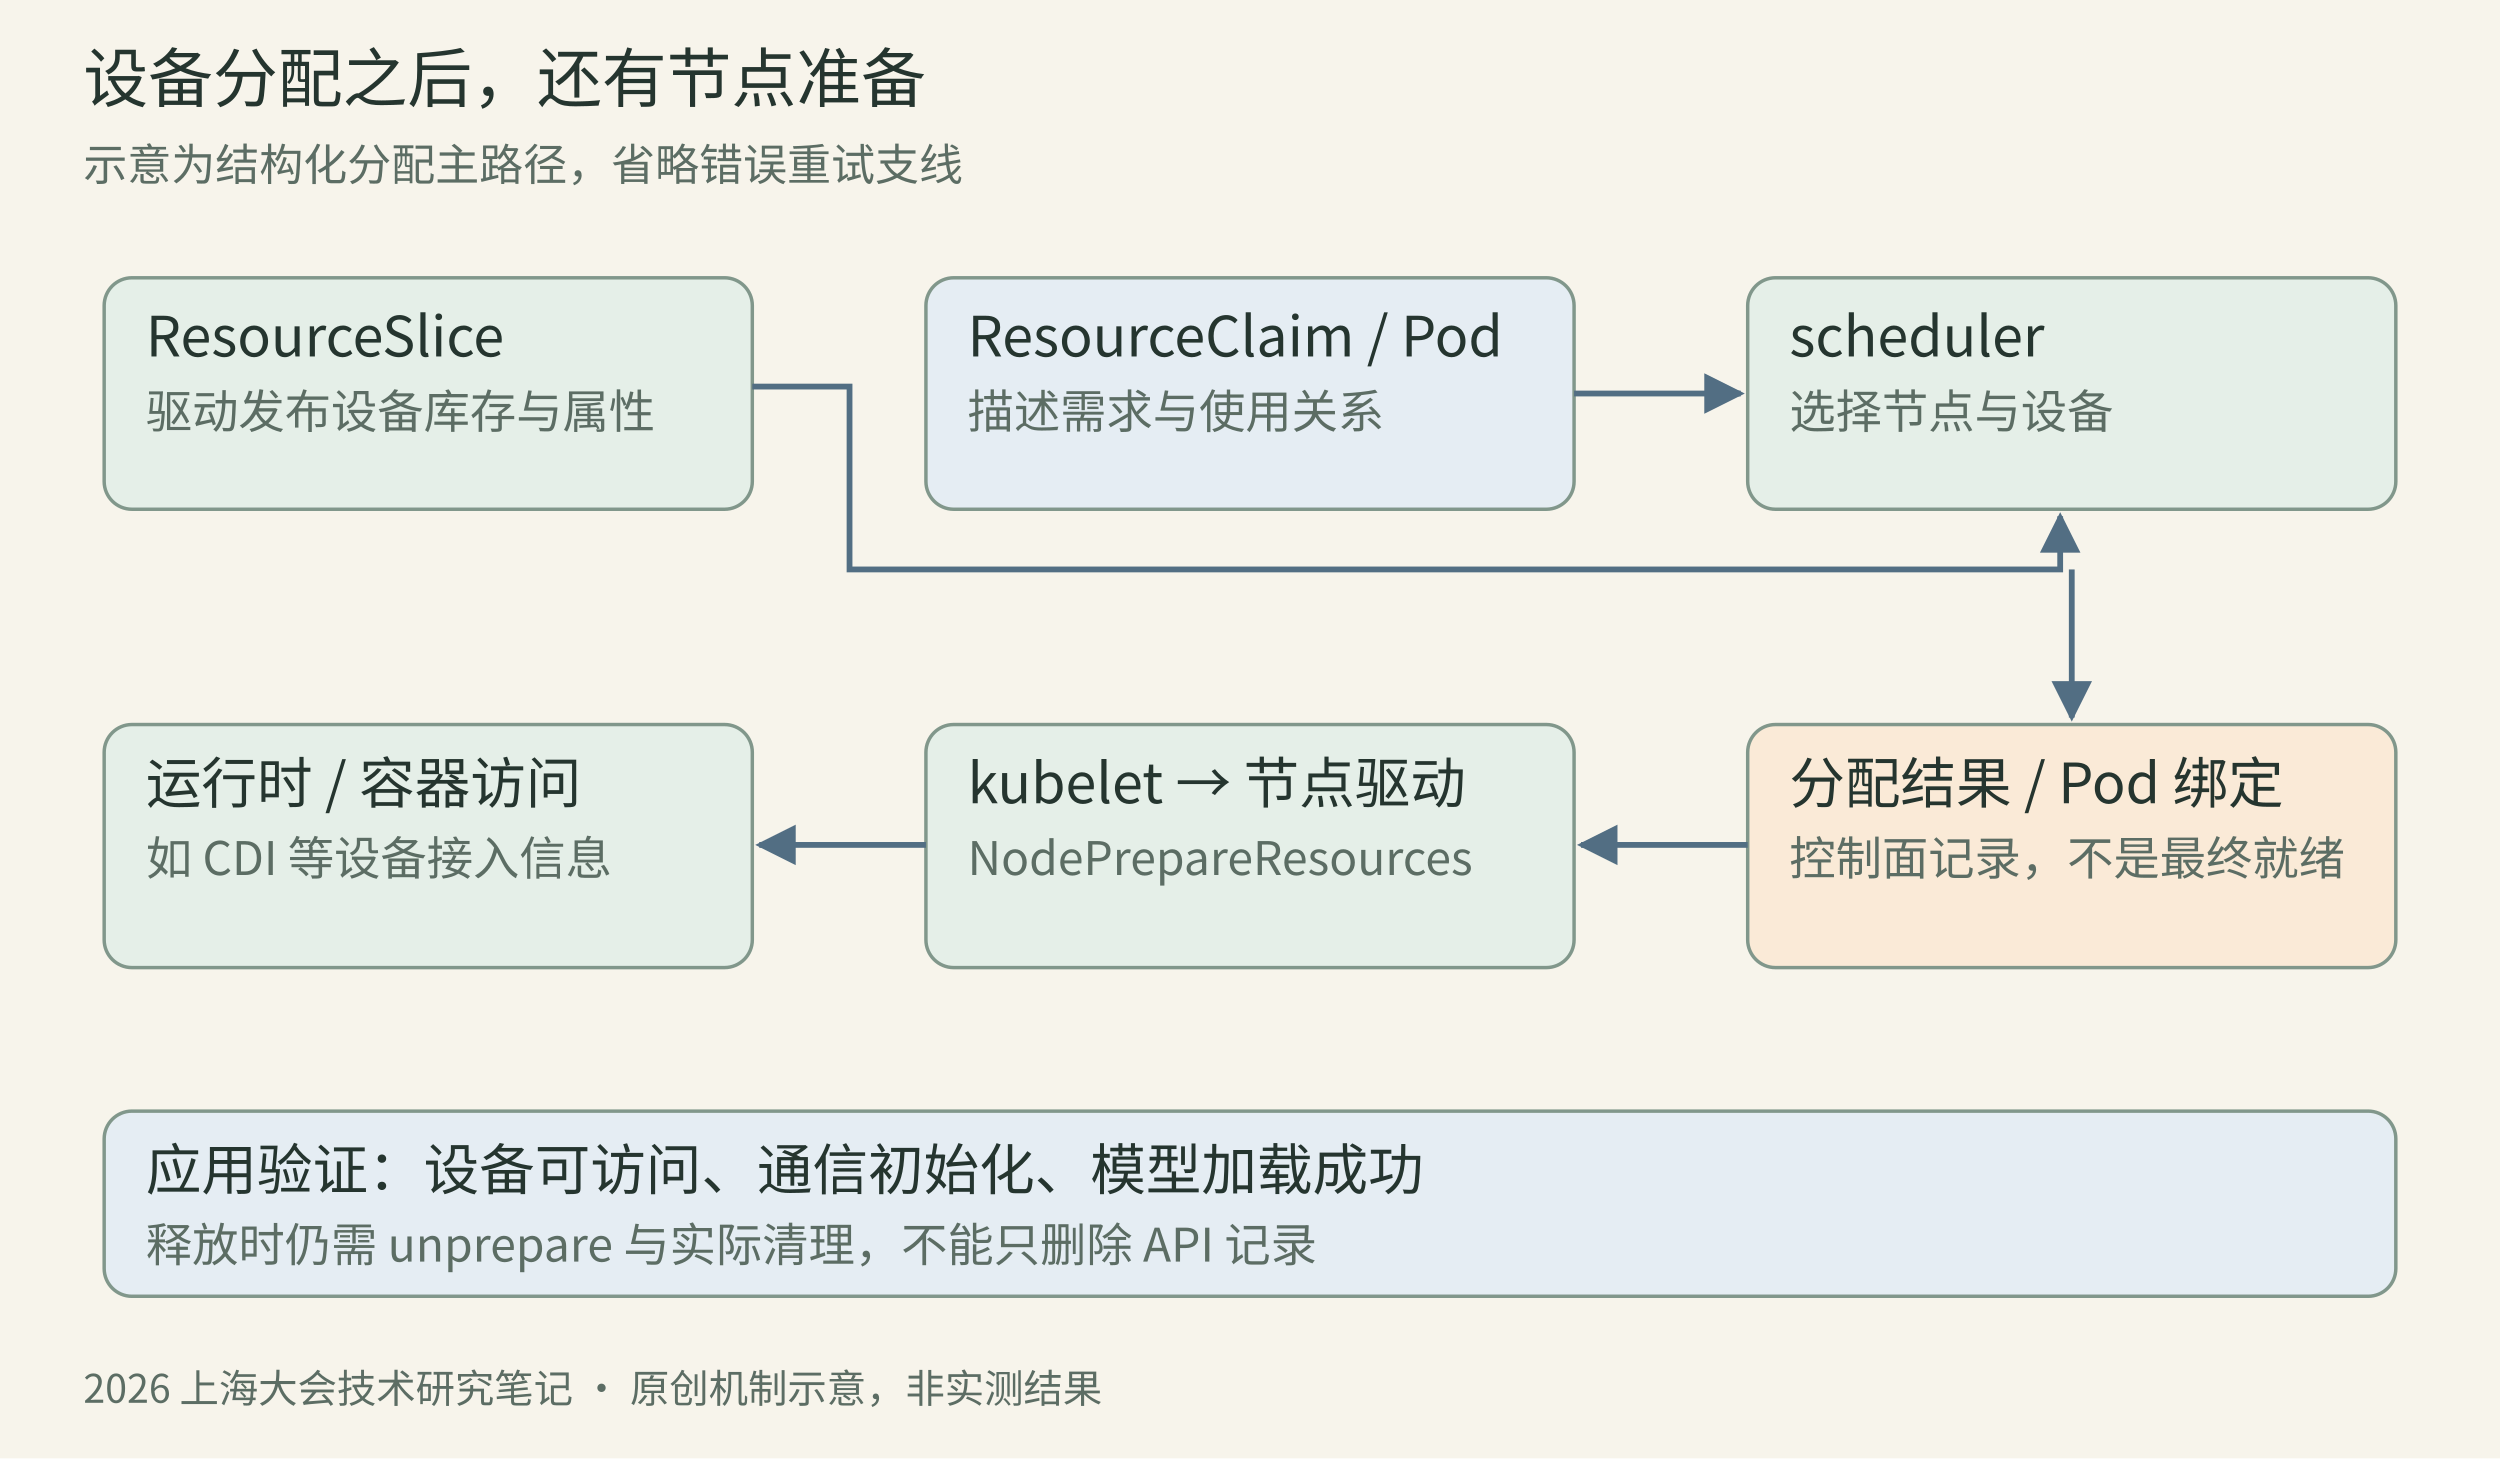
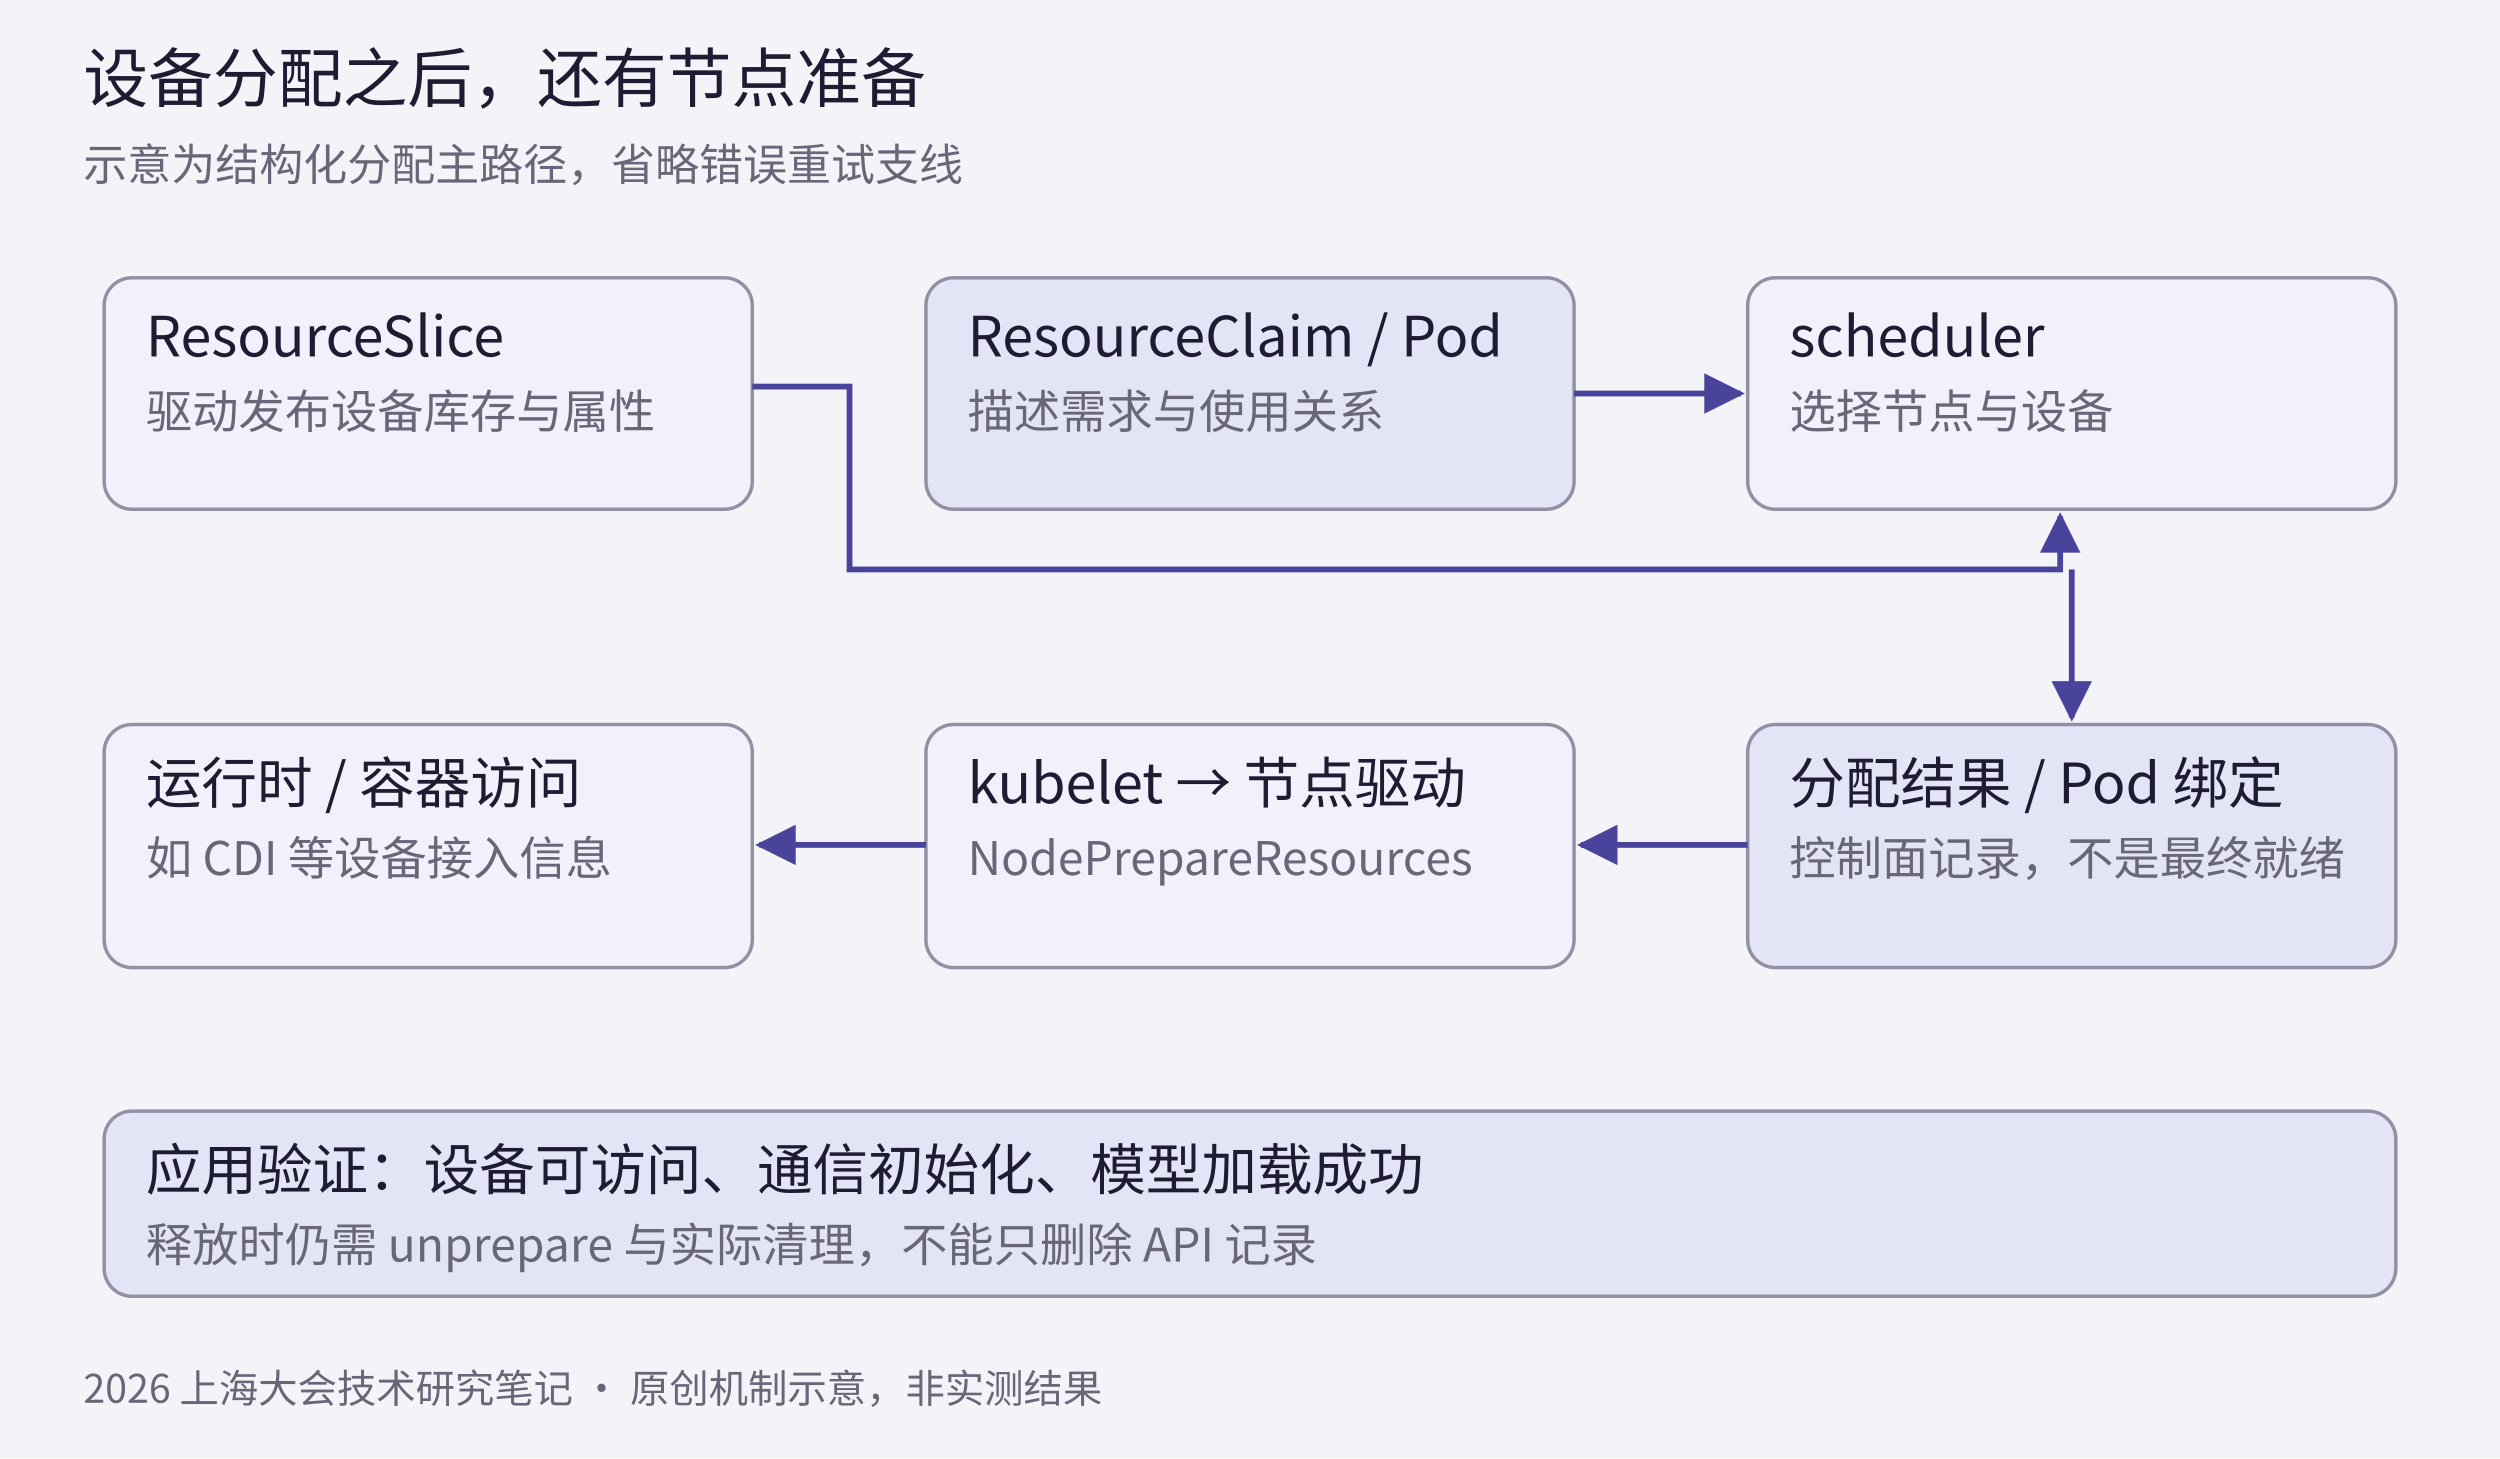
<svg xmlns="http://www.w3.org/2000/svg" viewBox="0 0 1080 630" role="img" aria-labelledby="title desc">
  <defs>
    <marker id="arrow" viewBox="0 0 10 10" refX="9" refY="5" markerWidth="7" markerHeight="7" orient="auto-start-reverse">
-       <path d="M 0 0 L 10 5 L 0 10 z" fill="#526e83" />
+       <path d="M 0 0 L 10 5 L 0 10 z" fill="#49439C" />
    </marker>
    <marker id="data" viewBox="0 0 10 10" refX="9" refY="5" markerWidth="7" markerHeight="7" orient="auto-start-reverse">
-       <path d="M 0 0 L 10 5 L 0 10 z" fill="#197657" />
+       <path d="M 0 0 L 10 5 L 0 10 z" fill="#4D6B33" />
    </marker>
  </defs>
-   <rect width="1080" height="630" fill="#f7f4eb" />
+   <rect width="1080" height="630" fill="#F4F4F8" />
  <g font-family="Microsoft YaHei, PingFang SC, Noto Sans CJK SC, sans-serif">
-     <text x="36" y="44" font-size="28" fill="#25352f" text-anchor="start">设备分配之后，还有节点准备</text>
-     <text x="36" y="78" font-size="19" fill="#5c6d64" text-anchor="start">示意为结构化分配主路径，省略错误重试支线</text>
-     <rect x="45" y="120" width="280" height="100" rx="12" fill="#e5efe8" stroke="#81978b" stroke-width="1.5" />
-     <text x="63" y="154" font-size="24" fill="#25352f" text-anchor="start">ResourceSlice</text>
-     <text x="63" y="185" font-size="20" fill="#5c6d64" text-anchor="start">驱动发布设备库存与属性</text>
-     <rect x="400" y="120" width="280" height="100" rx="12" fill="#e5edf3" stroke="#81978b" stroke-width="1.5" />
-     <text x="418" y="154" font-size="24" fill="#25352f" text-anchor="start">ResourceClaim / Pod</text>
-     <text x="418" y="185" font-size="20" fill="#5c6d64" text-anchor="start">描述需求与使用关系</text>
-     <rect x="755" y="120" width="280" height="100" rx="12" fill="#e5efe8" stroke="#81978b" stroke-width="1.5" />
-     <text x="773" y="154" font-size="24" fill="#25352f" text-anchor="start">scheduler</text>
-     <text x="773" y="185" font-size="20" fill="#5c6d64" text-anchor="start">选择节点与设备</text>
-     <polyline points="325,167 367,167 367,246 890,246 890,223" fill="none" stroke="#526e83" stroke-width="2.5" marker-end="url(#arrow)" />
-     <polyline points="680,170 752,170" fill="none" stroke="#526e83" stroke-width="2.5" marker-end="url(#arrow)" />
-     <polyline points="895,246 895,310" fill="none" stroke="#526e83" stroke-width="2.5" marker-end="url(#arrow)" />
-     <rect x="755" y="313" width="280" height="105" rx="12" fill="#faead7" stroke="#81978b" stroke-width="1.5" />
-     <text x="773" y="347" font-size="24" fill="#25352f" text-anchor="start">分配结果 / Pod 绑定</text>
-     <text x="773" y="378" font-size="20" fill="#5c6d64" text-anchor="start">控制面记录，不是最终就绪</text>
-     <rect x="400" y="313" width="280" height="105" rx="12" fill="#e5efe8" stroke="#81978b" stroke-width="1.5" />
-     <text x="418" y="347" font-size="24" fill="#25352f" text-anchor="start">kubelet → 节点驱动</text>
-     <text x="418" y="378" font-size="20" fill="#5c6d64" text-anchor="start">NodePrepareResources</text>
-     <rect x="45" y="313" width="280" height="105" rx="12" fill="#e5efe8" stroke="#81978b" stroke-width="1.5" />
-     <text x="63" y="347" font-size="24" fill="#25352f" text-anchor="start">运行时 / 容器访问</text>
-     <text x="63" y="378" font-size="20" fill="#5c6d64" text-anchor="start">如 CDI 等设备接入信息</text>
-     <polyline points="755,365 683,365" fill="none" stroke="#526e83" stroke-width="2.5" marker-end="url(#arrow)" />
-     <polyline points="400,365 328,365" fill="none" stroke="#526e83" stroke-width="2.5" marker-end="url(#arrow)" />
-     <rect x="45" y="480" width="990" height="80" rx="12" fill="#e5edf3" stroke="#81978b" stroke-width="1.5" />
-     <text x="63" y="514" font-size="24" fill="#25352f" text-anchor="start">应用验证：设备可访问、通信初始化、模型加载成功</text>
-     <text x="63" y="545" font-size="20" fill="#5c6d64" text-anchor="start">释放时仍需 unprepare 与实际清理，不能只删除 API 记录</text>
-     <text x="36" y="606" font-size="17" fill="#5c6d64" text-anchor="start">2026 上海大会技术研究笔记 · 原创机制示意，非实测结果</text>
+     <text x="36" y="44" font-size="28" fill="#1E1C32" text-anchor="start">设备分配之后，还有节点准备</text>
+     <text x="36" y="78" font-size="19" fill="#68677A" text-anchor="start">示意为结构化分配主路径，省略错误重试支线</text>
+     <rect x="45" y="120" width="280" height="100" rx="12" fill="#F1F1FB" stroke="#9190A4" stroke-width="1.5" />
+     <text x="63" y="154" font-size="24" fill="#1E1C32" text-anchor="start">ResourceSlice</text>
+     <text x="63" y="185" font-size="20" fill="#68677A" text-anchor="start">驱动发布设备库存与属性</text>
+     <rect x="400" y="120" width="280" height="100" rx="12" fill="#E4E4F7" stroke="#9190A4" stroke-width="1.5" />
+     <text x="418" y="154" font-size="24" fill="#1E1C32" text-anchor="start">ResourceClaim / Pod</text>
+     <text x="418" y="185" font-size="20" fill="#68677A" text-anchor="start">描述需求与使用关系</text>
+     <rect x="755" y="120" width="280" height="100" rx="12" fill="#F1F1FB" stroke="#9190A4" stroke-width="1.5" />
+     <text x="773" y="154" font-size="24" fill="#1E1C32" text-anchor="start">scheduler</text>
+     <text x="773" y="185" font-size="20" fill="#68677A" text-anchor="start">选择节点与设备</text>
+     <polyline points="325,167 367,167 367,246 890,246 890,223" fill="none" stroke="#49439C" stroke-width="2.5" marker-end="url(#arrow)" />
+     <polyline points="680,170 752,170" fill="none" stroke="#49439C" stroke-width="2.5" marker-end="url(#arrow)" />
+     <polyline points="895,246 895,310" fill="none" stroke="#49439C" stroke-width="2.5" marker-end="url(#arrow)" />
+     <rect x="755" y="313" width="280" height="105" rx="12" fill="#E4E4F7" stroke="#9190A4" stroke-width="1.5" />
+     <text x="773" y="347" font-size="24" fill="#1E1C32" text-anchor="start">分配结果 / Pod 绑定</text>
+     <text x="773" y="378" font-size="20" fill="#68677A" text-anchor="start">控制面记录，不是最终就绪</text>
+     <rect x="400" y="313" width="280" height="105" rx="12" fill="#F1F1FB" stroke="#9190A4" stroke-width="1.5" />
+     <text x="418" y="347" font-size="24" fill="#1E1C32" text-anchor="start">kubelet → 节点驱动</text>
+     <text x="418" y="378" font-size="20" fill="#68677A" text-anchor="start">NodePrepareResources</text>
+     <rect x="45" y="313" width="280" height="105" rx="12" fill="#F1F1FB" stroke="#9190A4" stroke-width="1.5" />
+     <text x="63" y="347" font-size="24" fill="#1E1C32" text-anchor="start">运行时 / 容器访问</text>
+     <text x="63" y="378" font-size="20" fill="#68677A" text-anchor="start">如 CDI 等设备接入信息</text>
+     <polyline points="755,365 683,365" fill="none" stroke="#49439C" stroke-width="2.5" marker-end="url(#arrow)" />
+     <polyline points="400,365 328,365" fill="none" stroke="#49439C" stroke-width="2.5" marker-end="url(#arrow)" />
+     <rect x="45" y="480" width="990" height="80" rx="12" fill="#E4E4F7" stroke="#9190A4" stroke-width="1.5" />
+     <text x="63" y="514" font-size="24" fill="#1E1C32" text-anchor="start">应用验证：设备可访问、通信初始化、模型加载成功</text>
+     <text x="63" y="545" font-size="20" fill="#68677A" text-anchor="start">释放时仍需 unprepare 与实际清理，不能只删除 API 记录</text>
+     <text x="36" y="606" font-size="17" fill="#68677A" text-anchor="start">2026 上海大会技术研究笔记 · 原创机制示意，非实测结果</text>
  </g>
</svg>
